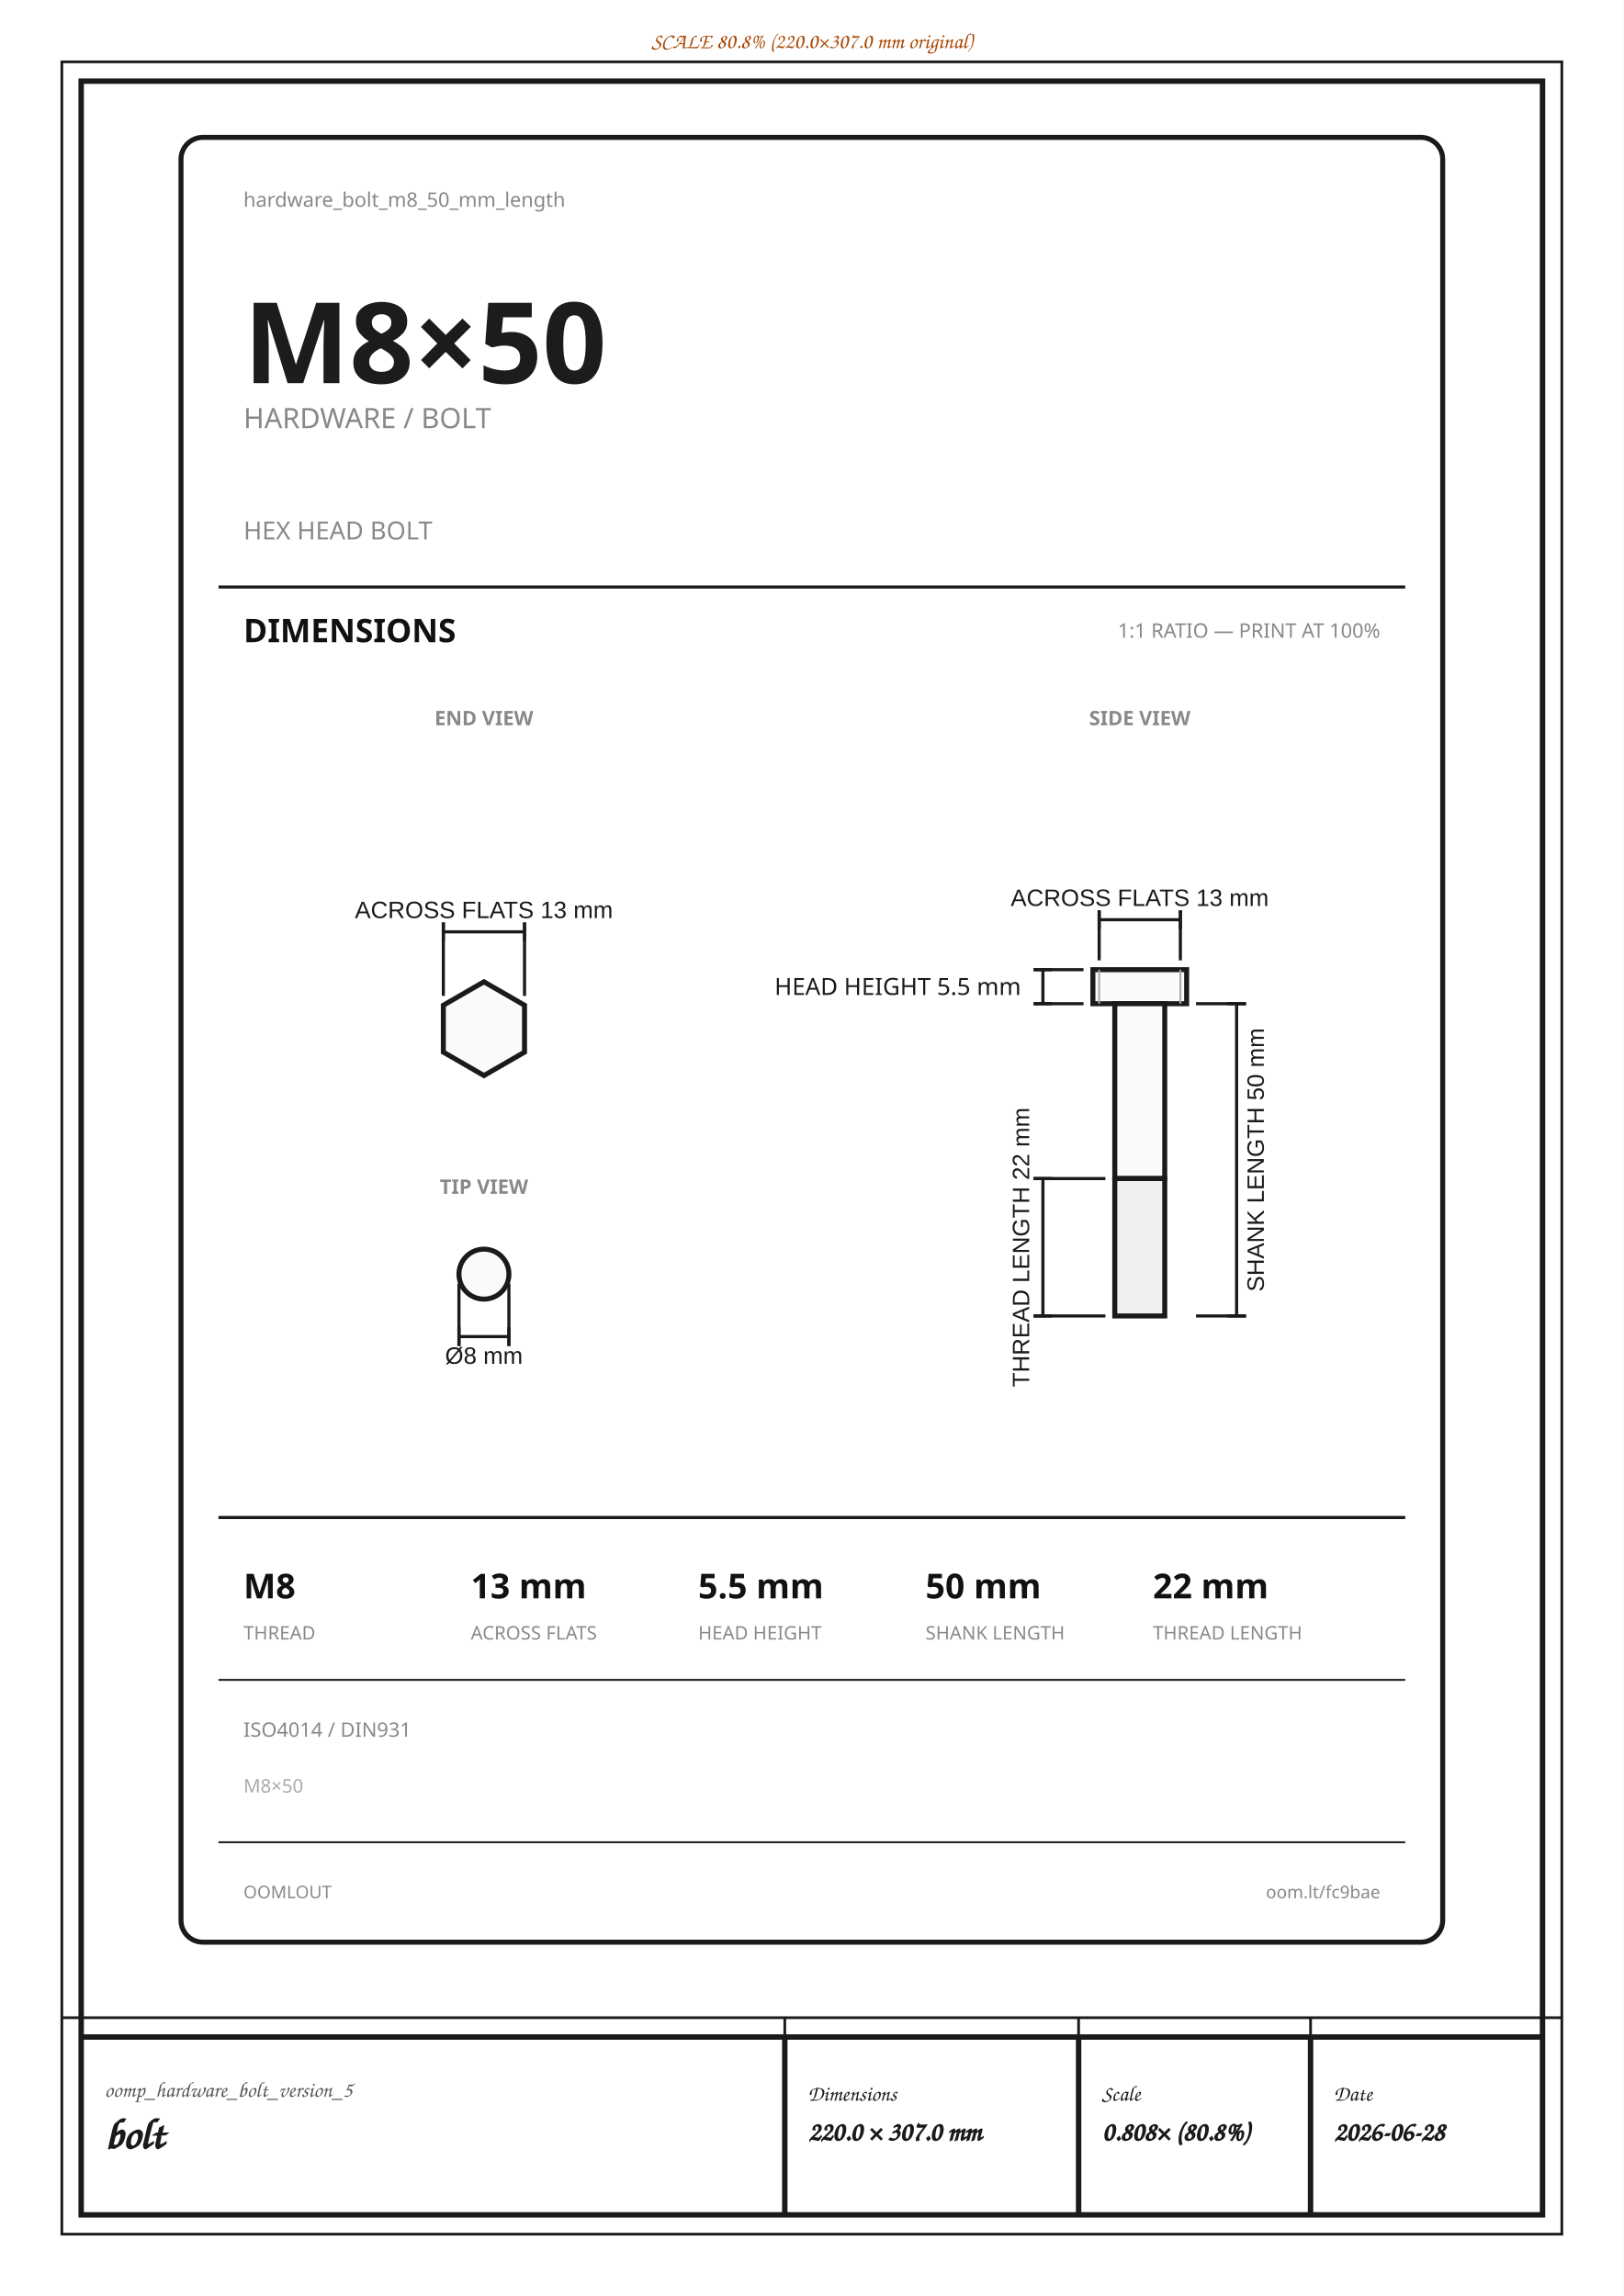
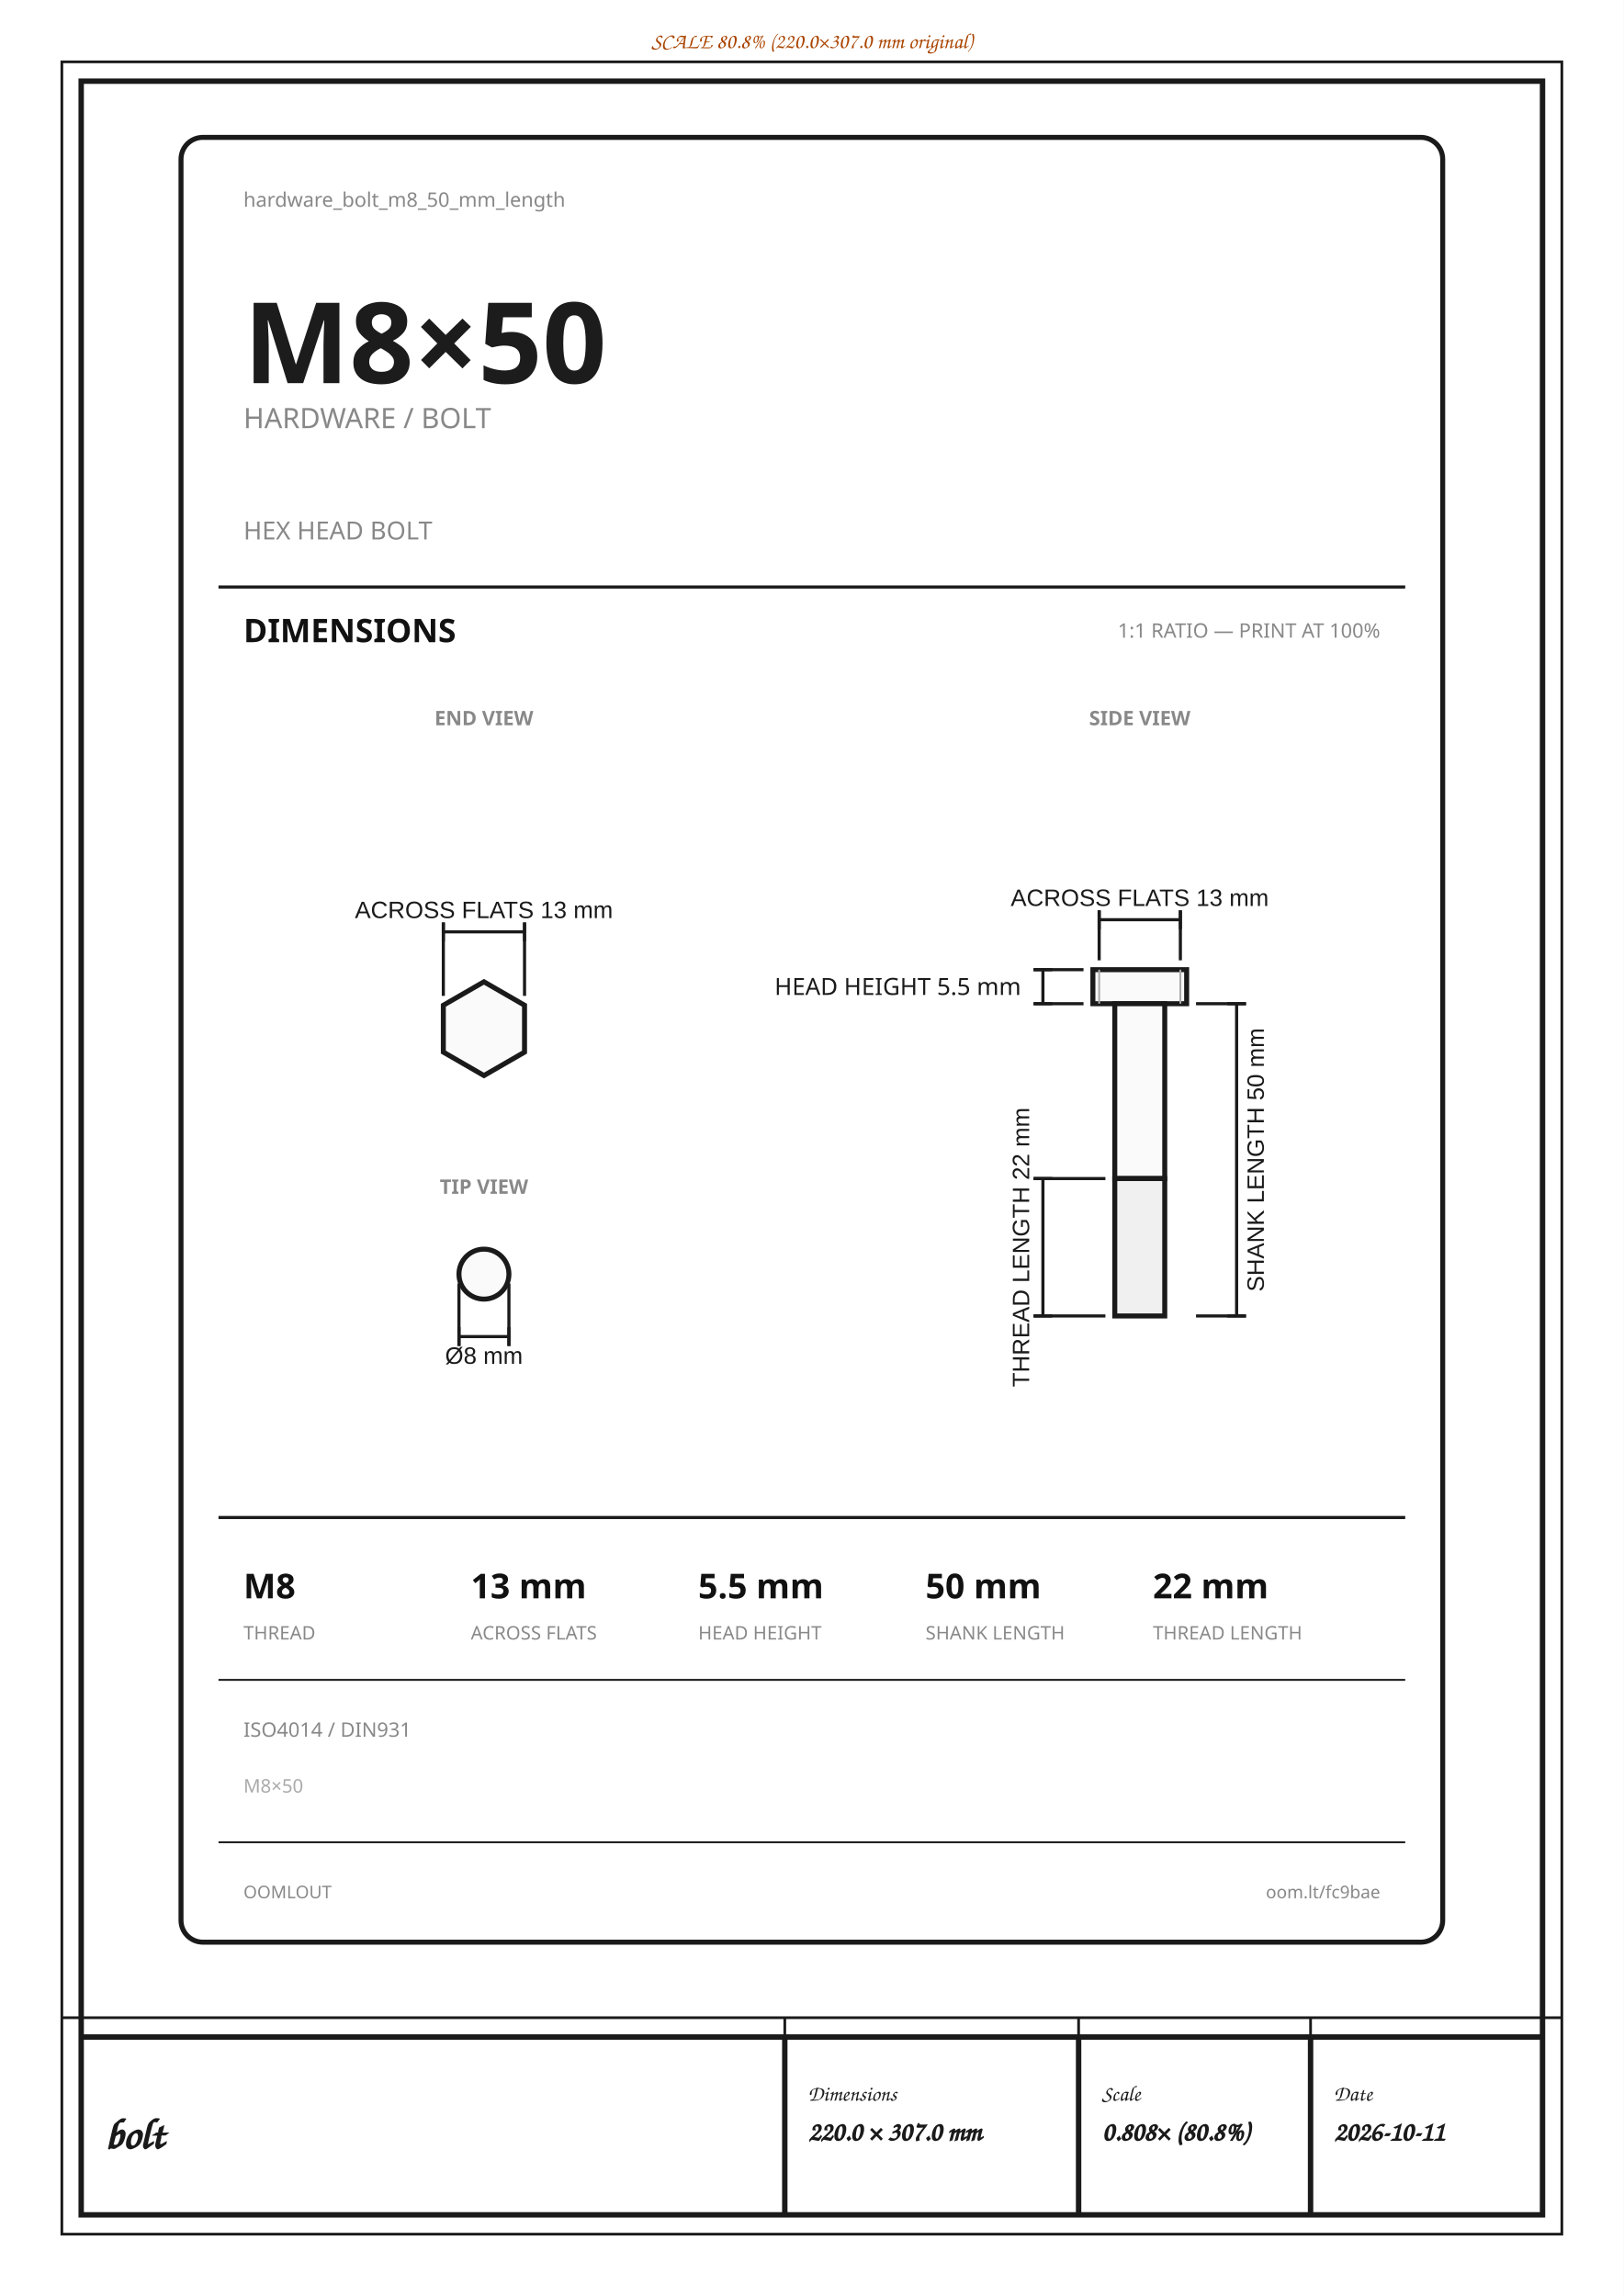
<svg xmlns="http://www.w3.org/2000/svg" width="210mm" height="297mm" viewBox="0 0 210 297">
  <rect x="0" y="0" width="210" height="297" fill="white" stroke="none" />
  <rect x="8" y="8" width="194" height="281" fill="none" stroke="#1A1A1A" stroke-width="0.35" />
  <rect x="10.5" y="10.5" width="189" height="276" fill="none" stroke="#1A1A1A" stroke-width="0.7" />
  <line x1="8" y1="261" x2="202" y2="261" stroke="#1A1A1A" stroke-width="0.35" />
  <line x1="10.5" y1="263.5" x2="199.5" y2="263.5" stroke="#1A1A1A" stroke-width="0.7" />
  <line x1="101.5" y1="261" x2="101.5" y2="286.5" stroke="#1A1A1A" stroke-width="0.35" />
  <line x1="101.5" y1="263.5" x2="101.5" y2="286.5" stroke="#1A1A1A" stroke-width="0.7" />
  <line x1="139.5" y1="261" x2="139.5" y2="286.5" stroke="#1A1A1A" stroke-width="0.35" />
  <line x1="139.5" y1="263.5" x2="139.5" y2="286.5" stroke="#1A1A1A" stroke-width="0.7" />
  <line x1="169.5" y1="261" x2="169.5" y2="286.5" stroke="#1A1A1A" stroke-width="0.35" />
  <line x1="169.5" y1="263.5" x2="169.5" y2="286.5" stroke="#1A1A1A" stroke-width="0.7" />
-   <text x="13.5" y="270.5" font-family="Swis721 Blk BT, comic sans ms" font-size="2.8" font-weight="normal" text-anchor="start" dominant-baseline="middle" fill="#555555" textLength="85" lengthAdjust="spacingAndGlyphs">oomp_hardware_bolt_version_5</text>
  <text x="13.5" y="276.5" font-family="Swis721 Blk BT, comic sans ms" font-size="5.5" font-weight="bold" text-anchor="start" dominant-baseline="middle" fill="#1A1A1A" textLength="85" lengthAdjust="spacingAndGlyphs">bolt</text>
  <text x="104.5" y="271" font-family="Swis721 Blk BT, comic sans ms" font-size="2.8" font-weight="normal" text-anchor="start" dominant-baseline="middle" fill="#1A1A1A">Dimensions</text>
  <text x="104.5" y="276" font-family="Swis721 Blk BT, comic sans ms" font-size="3.5" font-weight="bold" text-anchor="start" dominant-baseline="middle" fill="#1A1A1A">220.0 × 307.0 mm</text>
  <text x="142.5" y="271" font-family="Swis721 Blk BT, comic sans ms" font-size="2.8" font-weight="normal" text-anchor="start" dominant-baseline="middle" fill="#1A1A1A">Scale</text>
  <text x="142.5" y="276" font-family="Swis721 Blk BT, comic sans ms" font-size="3.5" font-weight="bold" text-anchor="start" dominant-baseline="middle" fill="#1A1A1A">0.808× (80.8%)</text>
  <text x="172.5" y="271" font-family="Swis721 Blk BT, comic sans ms" font-size="2.8" font-weight="normal" text-anchor="start" dominant-baseline="middle" fill="#1A1A1A">Date</text>
-   <text x="172.5" y="276" font-family="Swis721 Blk BT, comic sans ms" font-size="3.5" font-weight="bold" text-anchor="start" dominant-baseline="middle" fill="#1A1A1A">2026-06-28</text>
+   <text x="172.5" y="276" font-family="Swis721 Blk BT, comic sans ms" font-size="3.5" font-weight="bold" text-anchor="start" dominant-baseline="middle" fill="#1A1A1A">2026-10-11</text>
  <text x="105" y="5.5" font-family="Swis721 Blk BT, comic sans ms" font-size="2.8" font-weight="normal" text-anchor="middle" dominant-baseline="middle" fill="#AA4400">SCALE 80.8%  (220.0×307.0 mm original)</text>
  <g transform="translate(16.1401,10.5) scale(0.807818)">
    <rect x="5" y="5" width="210" height="297" fill="#ffffff" stroke="none" />
    <rect x="9" y="9" width="202" height="289" rx="3.5" ry="3.5" fill="none" stroke="#1A1A1A" stroke-width="0.8" />
    <text x="19" y="19" font-family="sans-serif" font-size="3.2" text-anchor="start" dominant-baseline="middle" fill="#888888">hardware_bolt_m8_50_mm_length</text>
    <text x="19" y="42" font-family="sans-serif" font-size="18" font-weight="bold" text-anchor="start" dominant-baseline="middle" fill="#1C1C1C">M8×50</text>
    <text x="19" y="54" font-family="sans-serif" font-size="4.5" text-anchor="start" dominant-baseline="middle" fill="#888888">HARDWARE / BOLT</text>
    <text x="19" y="72" font-family="sans-serif" font-size="4" text-anchor="start" dominant-baseline="middle" fill="#888888">HEX HEAD BOLT</text>
    <line x1="15" y1="81" x2="205" y2="81" fill="#333333" stroke="#1A1A1A" stroke-width="0.5" />
    <text x="19" y="88" font-family="sans-serif" font-size="5.2" font-weight="bold" text-anchor="start" dominant-baseline="middle" fill="#111111">DIMENSIONS</text>
    <text x="201" y="88" font-family="sans-serif" font-size="3.2" text-anchor="end" dominant-baseline="middle" fill="#888888">1:1 RATIO  —  PRINT AT 100%</text>
    <text x="57.5" y="102" font-family="sans-serif" font-size="3.2" font-weight="bold" text-anchor="middle" dominant-baseline="middle" fill="#888888">END VIEW</text>
    <text x="162.5" y="102" font-family="sans-serif" font-size="3.2" font-weight="bold" text-anchor="middle" dominant-baseline="middle" fill="#888888">SIDE VIEW</text>
    <polygon points="57.5,144.218 51,147.971 51,155.476 57.5,159.229 64,155.476 64,147.971" fill="#FAFAFA" stroke="#1A1A1A" stroke-width="0.8" />
    <line x1="51" y1="146.471" x2="51" y2="134.718" fill="#1A1A1A" stroke="#1A1A1A" stroke-width="0.5" />
    <line x1="64" y1="146.471" x2="64" y2="134.718" fill="#1A1A1A" stroke="#1A1A1A" stroke-width="0.5" />
    <line x1="51" y1="136.218" x2="64" y2="136.218" fill="#1A1A1A" stroke="#1A1A1A" stroke-width="0.5" />
    <line x1="51" y1="137.718" x2="51" y2="134.718" fill="#1A1A1A" stroke="#1A1A1A" stroke-width="0.5" />
    <line x1="64" y1="137.718" x2="64" y2="134.718" fill="#1A1A1A" stroke="#1A1A1A" stroke-width="0.5" />
    <text x="57.5" y="132.938" font-family="Arial, Helvetica, sans-serif" font-size="3.8" text-anchor="middle" dominant-baseline="middle" fill="#1A1A1A">ACROSS FLATS  13 mm</text>
    <text x="57.5" y="177.029" font-family="sans-serif" font-size="3.2" font-weight="bold" text-anchor="middle" dominant-baseline="middle" fill="#888888">TIP VIEW</text>
    <circle cx="57.5" cy="191.029" r="4" fill="#FAFAFA" stroke="#1A1A1A" stroke-width="0.8" />
    <line x1="53.5" y1="192.529" x2="53.5" y2="202.529" fill="#1A1A1A" stroke="#1A1A1A" stroke-width="0.5" />
    <line x1="61.5" y1="192.529" x2="61.5" y2="202.529" fill="#1A1A1A" stroke="#1A1A1A" stroke-width="0.5" />
    <line x1="53.5" y1="201.029" x2="61.5" y2="201.029" fill="#1A1A1A" stroke="#1A1A1A" stroke-width="0.5" />
    <line x1="53.5" y1="202.529" x2="53.5" y2="199.529" fill="#1A1A1A" stroke="#1A1A1A" stroke-width="0.5" />
    <line x1="61.5" y1="202.529" x2="61.5" y2="199.529" fill="#1A1A1A" stroke="#1A1A1A" stroke-width="0.5" />
    <text x="57.5" y="204.309" font-family="Arial, Helvetica, sans-serif" font-size="3.8" text-anchor="middle" dominant-baseline="middle" fill="#1A1A1A">Ø8 mm</text>
    <rect x="154.994" y="142.275" width="15.011" height="5.45" fill="#FAFAFA" stroke="#1A1A1A" stroke-width="0.8" />
    <line x1="156" y1="147.725" x2="156" y2="142.275" fill="#333333" stroke="#AAAAAA" stroke-width="0.3" />
    <line x1="169" y1="147.725" x2="169" y2="142.275" fill="#333333" stroke="#AAAAAA" stroke-width="0.3" />
    <rect x="158.5" y="147.725" width="8" height="28" fill="#FAFAFA" stroke="#1A1A1A" stroke-width="0.8" />
    <rect x="158.5" y="175.725" width="8" height="22" fill="#F0F0F0" stroke="#1A1A1A" stroke-width="0.8" />
    <line x1="156" y1="140.775" x2="156" y2="132.775" fill="#1A1A1A" stroke="#1A1A1A" stroke-width="0.5" />
    <line x1="169" y1="140.775" x2="169" y2="132.775" fill="#1A1A1A" stroke="#1A1A1A" stroke-width="0.5" />
    <line x1="156" y1="134.275" x2="169" y2="134.275" fill="#1A1A1A" stroke="#1A1A1A" stroke-width="0.5" />
    <line x1="156" y1="135.775" x2="156" y2="132.775" fill="#1A1A1A" stroke="#1A1A1A" stroke-width="0.5" />
    <line x1="169" y1="135.775" x2="169" y2="132.775" fill="#1A1A1A" stroke="#1A1A1A" stroke-width="0.5" />
    <text x="162.5" y="130.995" font-family="Arial, Helvetica, sans-serif" font-size="3.8" text-anchor="middle" dominant-baseline="middle" fill="#1A1A1A">ACROSS FLATS  13 mm</text>
    <line x1="153.494" y1="147.725" x2="145.494" y2="147.725" fill="#333333" stroke="#1A1A1A" stroke-width="0.5" />
    <line x1="145.494" y1="147.725" x2="148.494" y2="147.725" fill="#333333" stroke="#1A1A1A" stroke-width="0.5" />
    <line x1="153.494" y1="142.275" x2="145.494" y2="142.275" fill="#333333" stroke="#1A1A1A" stroke-width="0.5" />
    <line x1="145.494" y1="142.275" x2="148.494" y2="142.275" fill="#333333" stroke="#1A1A1A" stroke-width="0.5" />
    <line x1="146.994" y1="147.725" x2="146.994" y2="142.275" fill="#333333" stroke="#1A1A1A" stroke-width="0.5" />
    <text x="143.494" y="145" font-family="sans-serif" font-size="3.8" text-anchor="end" dominant-baseline="middle" fill="#1A1A1A">HEAD HEIGHT  5.5 mm</text>
    <line x1="171.506" y1="197.725" x2="179.506" y2="197.725" fill="#1A1A1A" stroke="#1A1A1A" stroke-width="0.5" />
    <line x1="171.506" y1="147.725" x2="179.506" y2="147.725" fill="#1A1A1A" stroke="#1A1A1A" stroke-width="0.5" />
    <line x1="178.006" y1="197.725" x2="178.006" y2="147.725" fill="#1A1A1A" stroke="#1A1A1A" stroke-width="0.5" />
    <line x1="176.506" y1="197.725" x2="179.506" y2="197.725" fill="#1A1A1A" stroke="#1A1A1A" stroke-width="0.5" />
    <line x1="176.506" y1="147.725" x2="179.506" y2="147.725" fill="#1A1A1A" stroke="#1A1A1A" stroke-width="0.5" />
    <text x="181.286" y="172.725" font-family="Arial, Helvetica, sans-serif" font-size="3.8" text-anchor="middle" dominant-baseline="middle" fill="#1A1A1A" transform="rotate(-90.000,181.2856,172.725)">SHANK LENGTH  50 mm</text>
    <line x1="157" y1="197.725" x2="145.494" y2="197.725" fill="#1A1A1A" stroke="#1A1A1A" stroke-width="0.5" />
    <line x1="157" y1="175.725" x2="145.494" y2="175.725" fill="#1A1A1A" stroke="#1A1A1A" stroke-width="0.5" />
    <line x1="146.994" y1="197.725" x2="146.994" y2="175.725" fill="#1A1A1A" stroke="#1A1A1A" stroke-width="0.5" />
    <line x1="145.494" y1="197.725" x2="148.494" y2="197.725" fill="#1A1A1A" stroke="#1A1A1A" stroke-width="0.5" />
    <line x1="145.494" y1="175.725" x2="148.494" y2="175.725" fill="#1A1A1A" stroke="#1A1A1A" stroke-width="0.5" />
    <text x="143.714" y="186.725" font-family="Arial, Helvetica, sans-serif" font-size="3.8" text-anchor="middle" dominant-baseline="middle" fill="#1A1A1A" transform="rotate(-90.000,143.7144,186.725)">THREAD LENGTH  22 mm</text>
    <line x1="15" y1="230" x2="205" y2="230" fill="#333333" stroke="#1A1A1A" stroke-width="0.5" />
    <text x="19" y="241" font-family="sans-serif" font-size="5.5" font-weight="bold" text-anchor="start" dominant-baseline="middle" fill="#111111">M8</text>
    <text x="19" y="248.5" font-family="sans-serif" font-size="3" text-anchor="start" dominant-baseline="middle" fill="#888888">THREAD</text>
    <text x="55.4" y="241" font-family="sans-serif" font-size="5.5" font-weight="bold" text-anchor="start" dominant-baseline="middle" fill="#111111">13 mm</text>
    <text x="55.4" y="248.5" font-family="sans-serif" font-size="3" text-anchor="start" dominant-baseline="middle" fill="#888888">ACROSS FLATS</text>
    <text x="91.8" y="241" font-family="sans-serif" font-size="5.5" font-weight="bold" text-anchor="start" dominant-baseline="middle" fill="#111111">5.5 mm</text>
    <text x="91.8" y="248.5" font-family="sans-serif" font-size="3" text-anchor="start" dominant-baseline="middle" fill="#888888">HEAD HEIGHT</text>
    <text x="128.2" y="241" font-family="sans-serif" font-size="5.5" font-weight="bold" text-anchor="start" dominant-baseline="middle" fill="#111111">50 mm</text>
    <text x="128.2" y="248.5" font-family="sans-serif" font-size="3" text-anchor="start" dominant-baseline="middle" fill="#888888">SHANK LENGTH</text>
    <text x="164.6" y="241" font-family="sans-serif" font-size="5.5" font-weight="bold" text-anchor="start" dominant-baseline="middle" fill="#111111">22 mm</text>
    <text x="164.6" y="248.5" font-family="sans-serif" font-size="3" text-anchor="start" dominant-baseline="middle" fill="#888888">THREAD LENGTH</text>
    <line x1="15" y1="256" x2="205" y2="256" fill="#333333" stroke="#1A1A1A" stroke-width="0.3" />
    <text x="19" y="264" font-family="sans-serif" font-size="3.2" text-anchor="start" dominant-baseline="middle" fill="#888888">ISO4014 / DIN931</text>
    <text x="19" y="273" font-family="sans-serif" font-size="3" text-anchor="start" dominant-baseline="middle" fill="#aaaaaa">M8×50</text>
    <line x1="15" y1="282" x2="205" y2="282" fill="#333333" stroke="#1A1A1A" stroke-width="0.3" />
    <text x="19" y="290" font-family="sans-serif" font-size="2.8" text-anchor="start" dominant-baseline="middle" fill="#888888">OOMLOUT</text>
    <text x="201" y="290" font-family="sans-serif" font-size="2.8" text-anchor="end" dominant-baseline="middle" fill="#888888">oom.lt/fc9bae</text>
  </g>
</svg>
